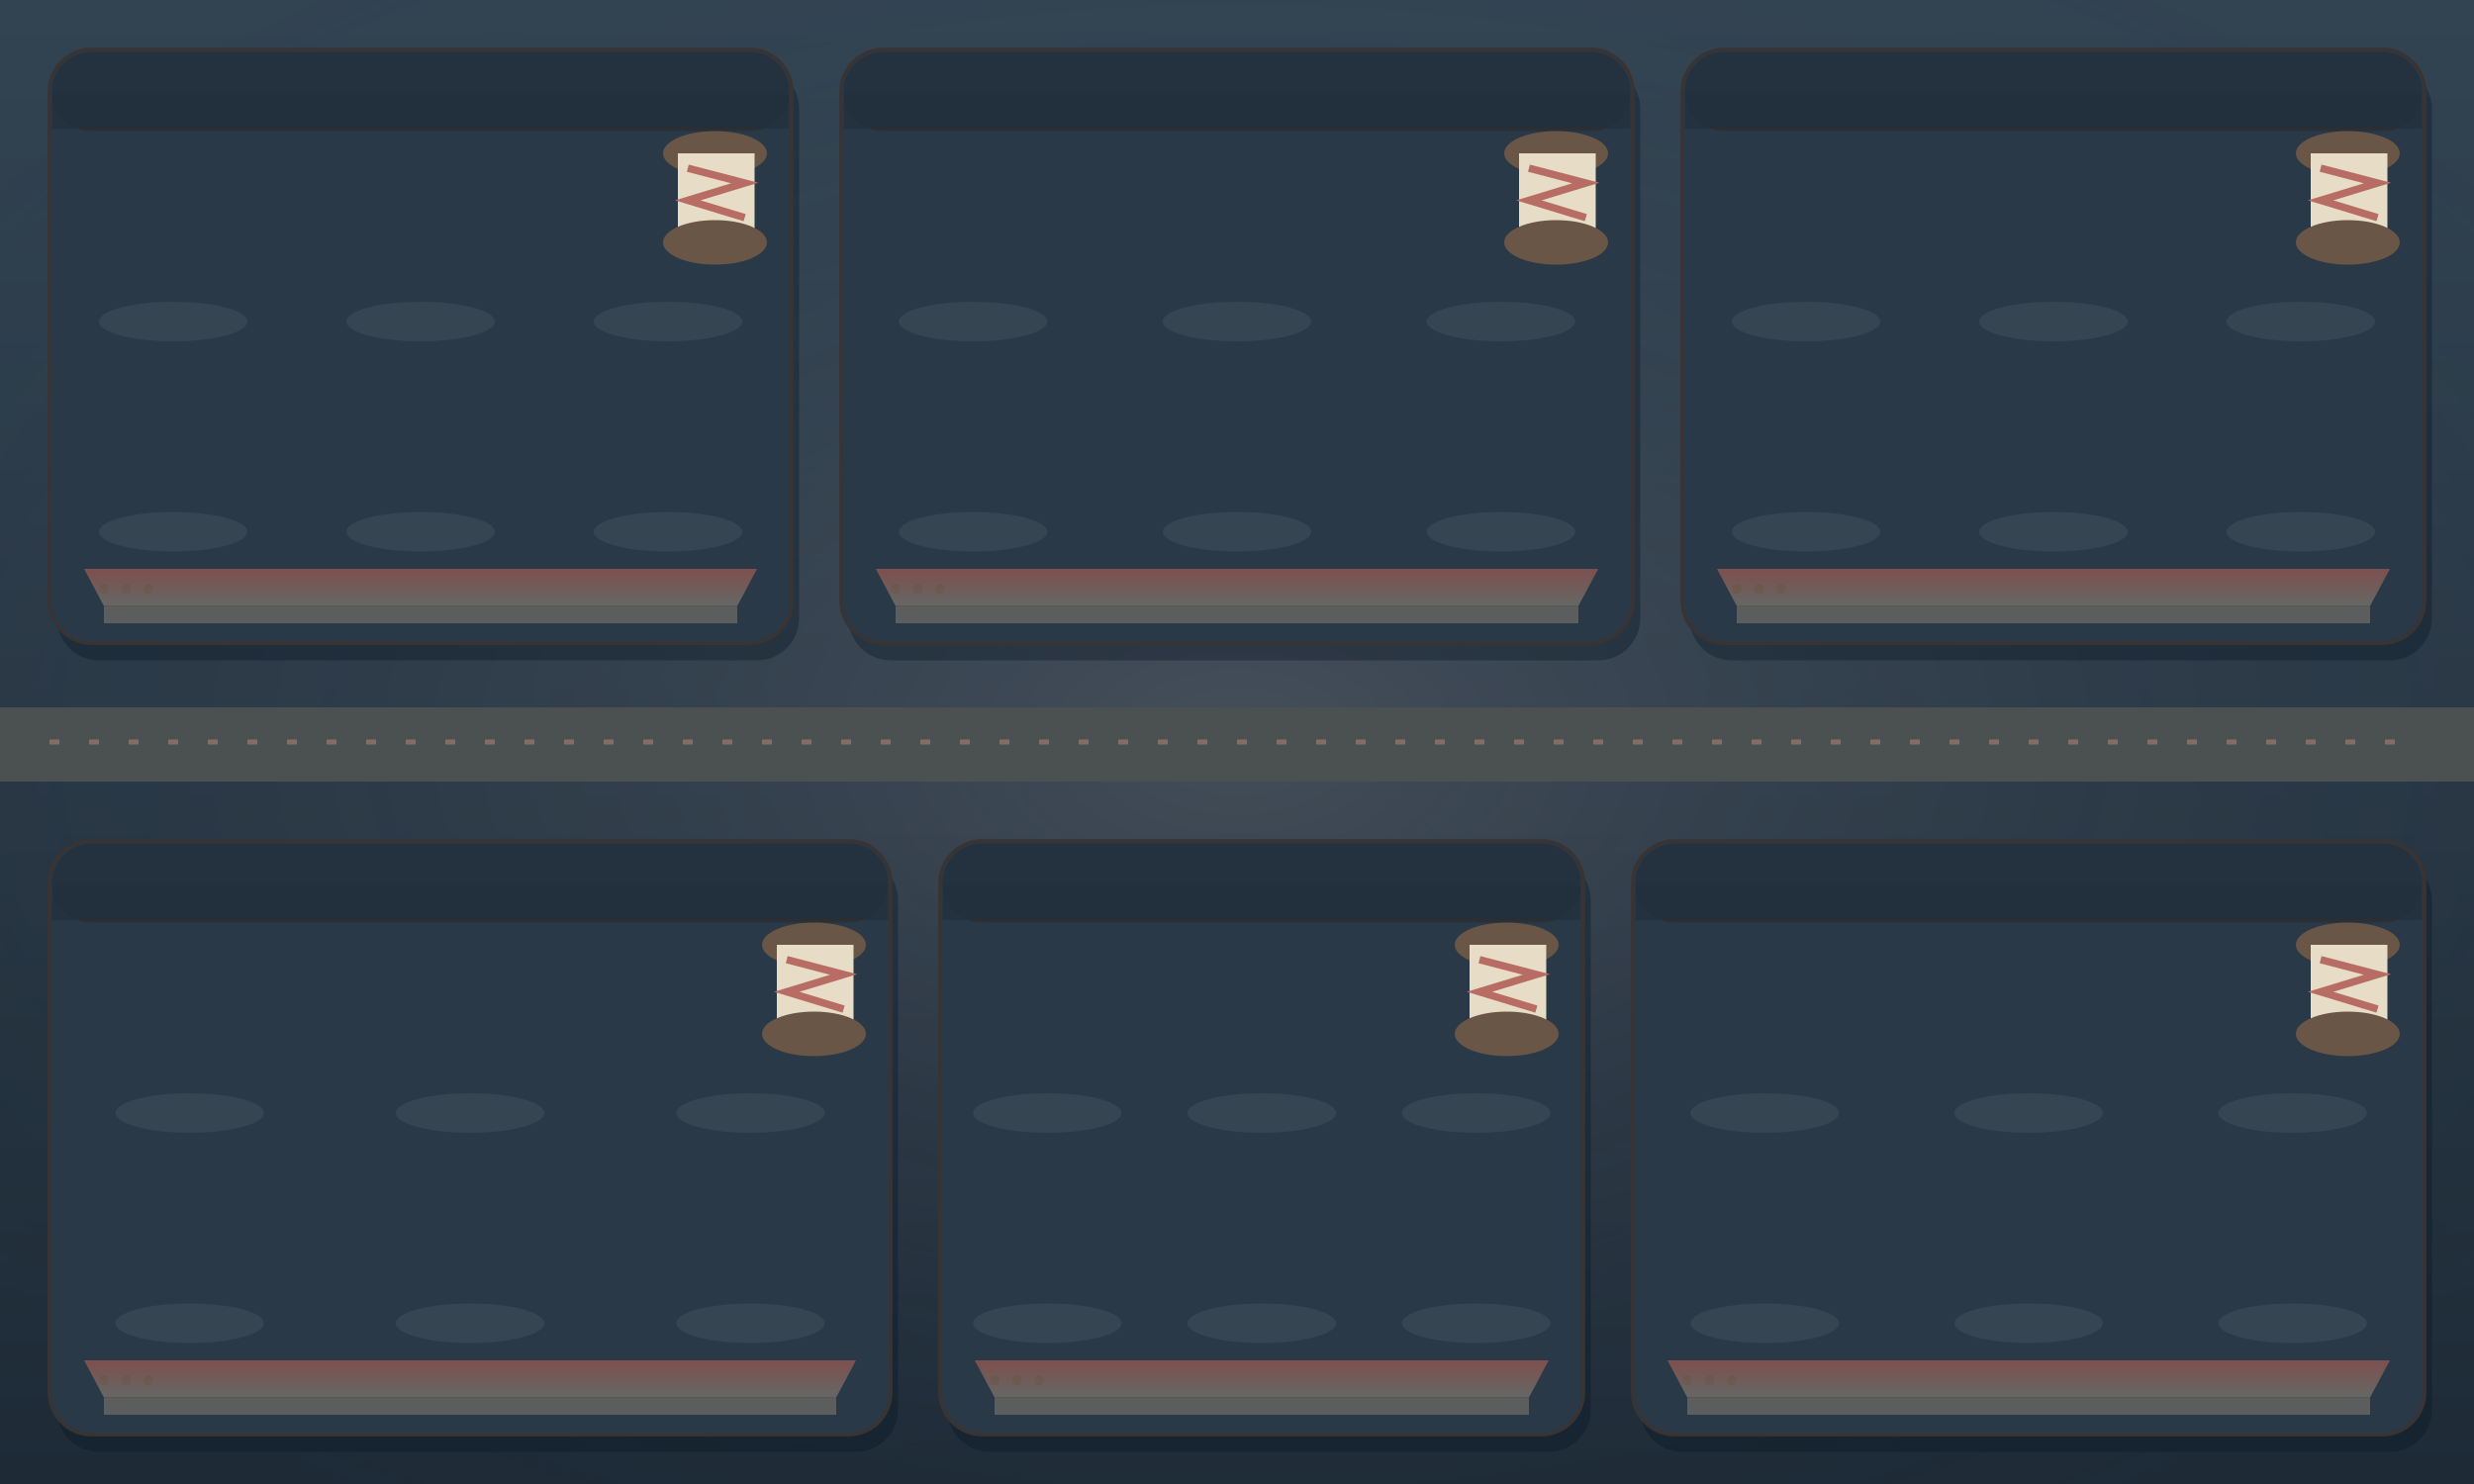
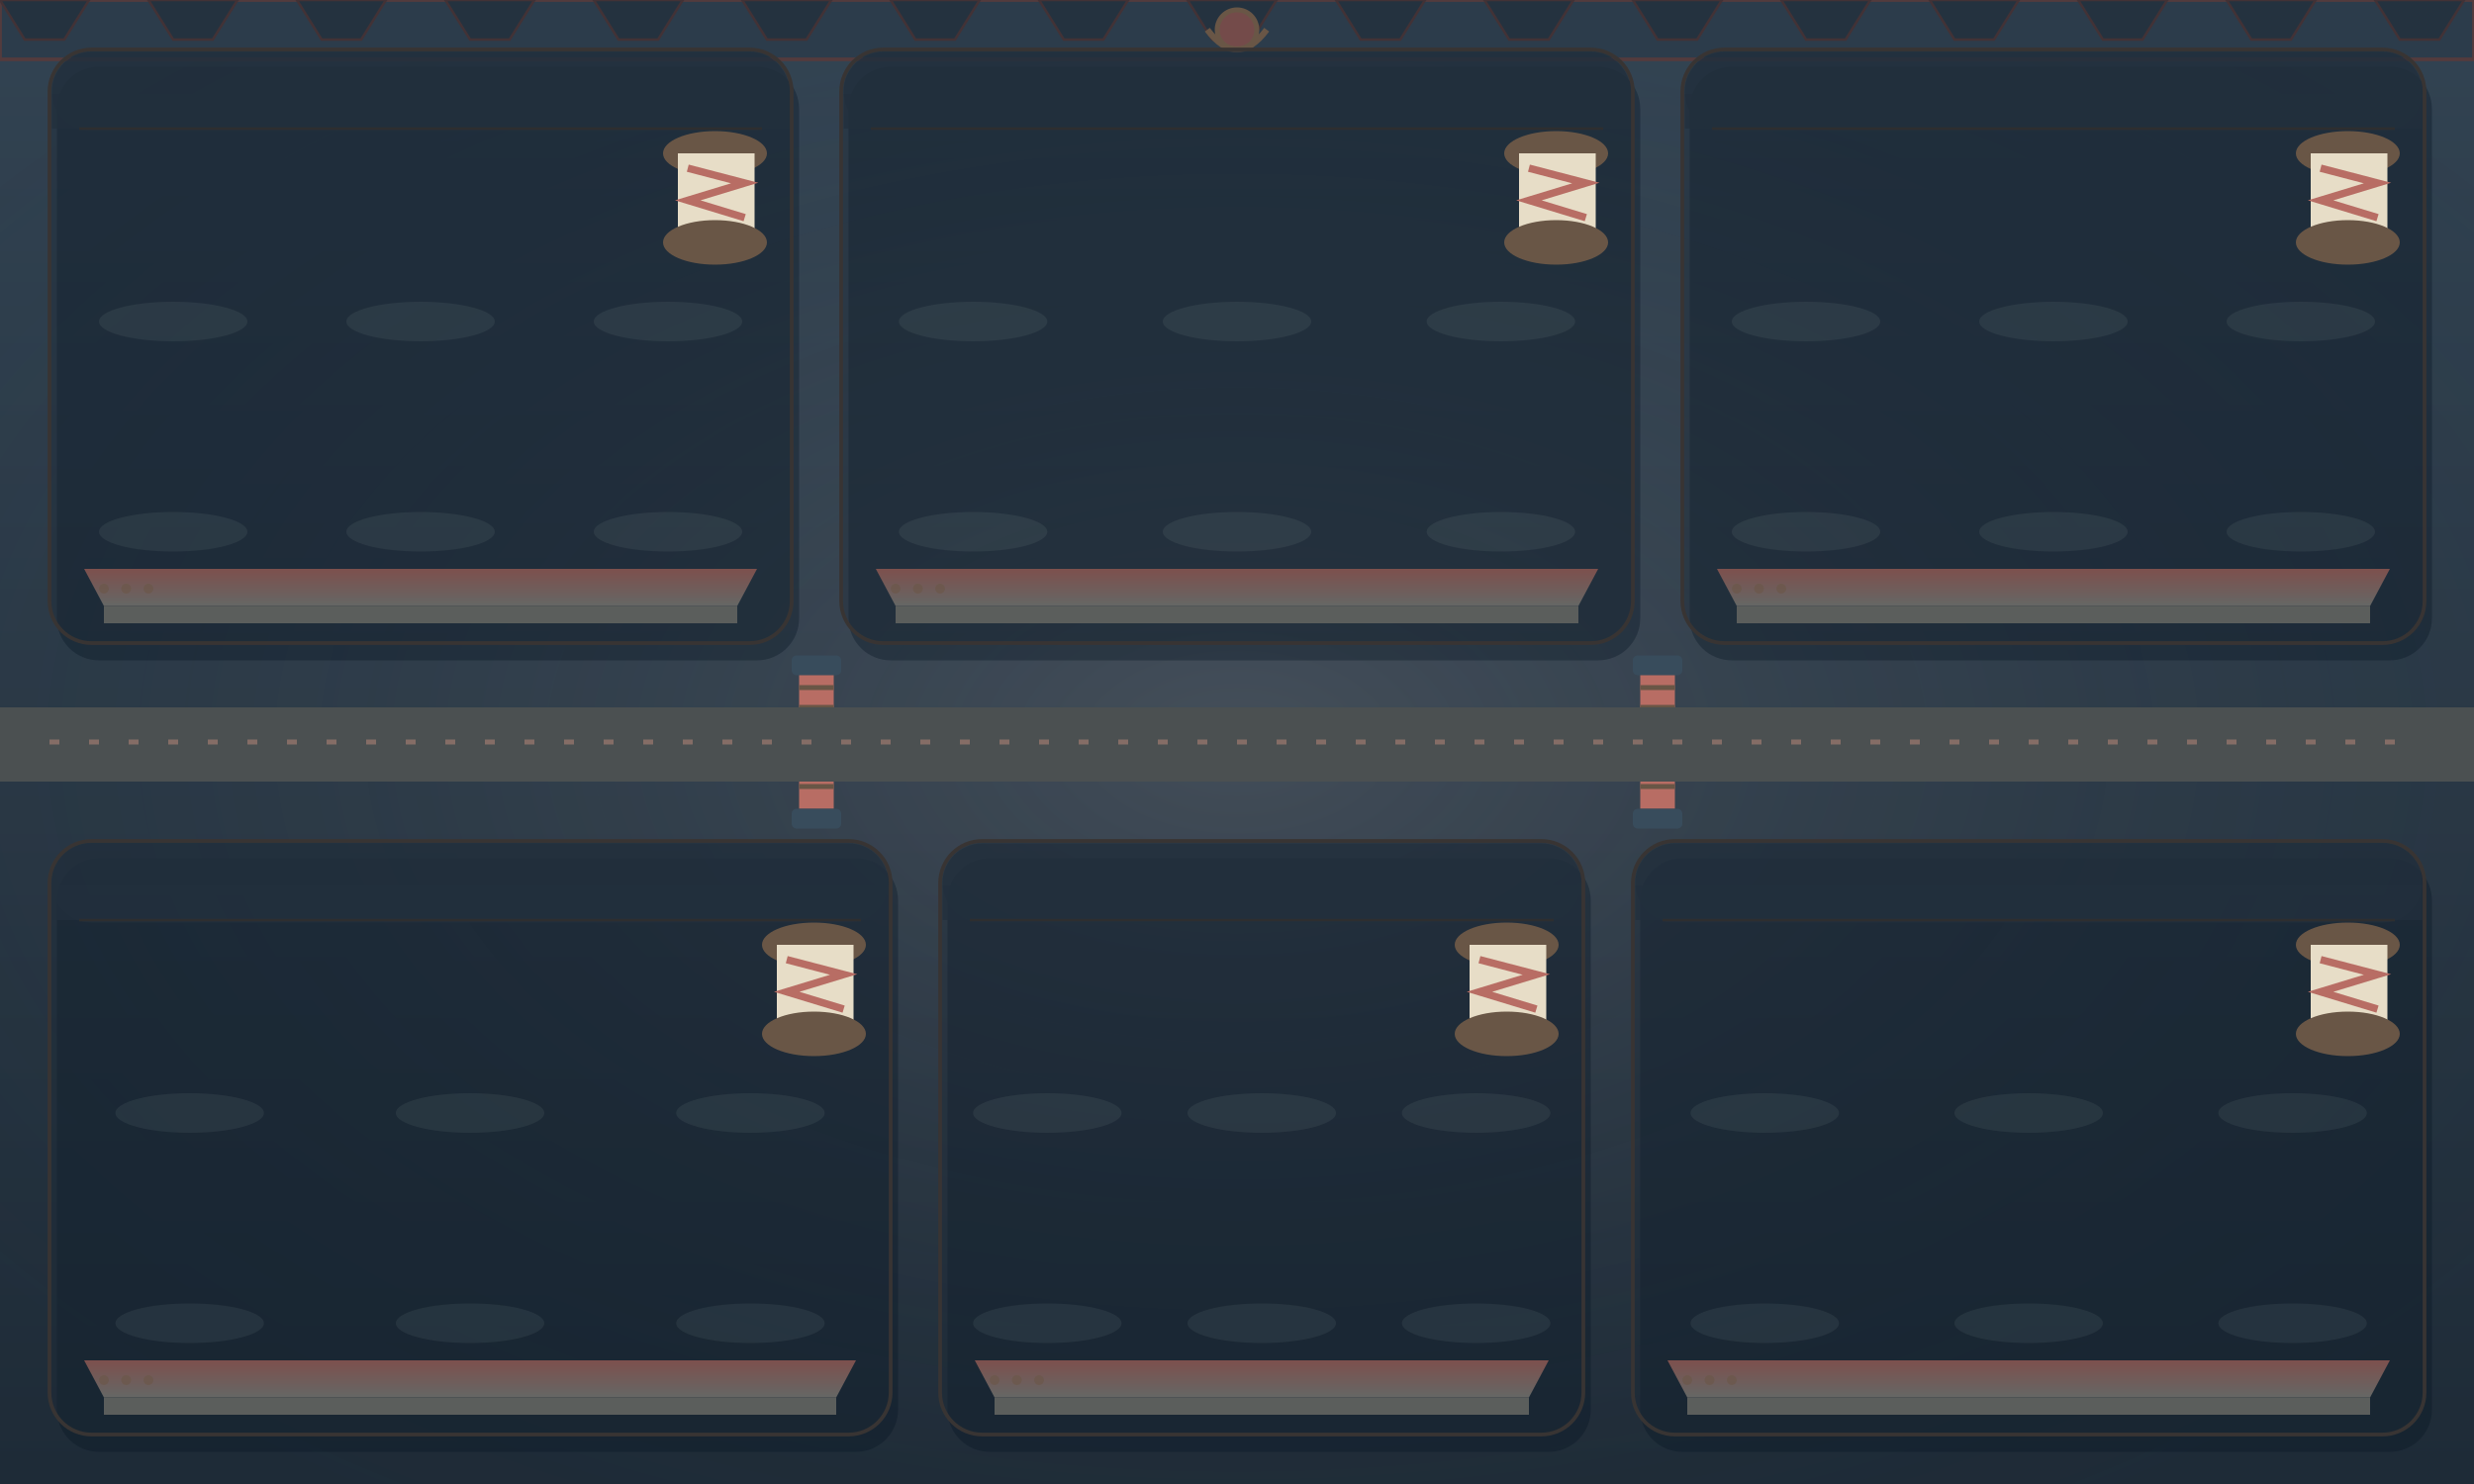
<svg xmlns="http://www.w3.org/2000/svg" width="1000" height="600" viewBox="0 0 1000 600">
  <defs>
    <linearGradient id="sky" x1="0" y1="0" x2="0" y2="1">
      <stop offset="0" stop-color="#324352" />
      <stop offset="1" stop-color="#1e2b37" />
    </linearGradient>
    <linearGradient id="desk" x1="0" y1="0" x2="0" y2="1">
      <stop offset="0" stop-color="#7d504d" />
      <stop offset="1" stop-color="#656765" />
    </linearGradient>
    <radialGradient id="ambient" cx="50%" cy="50%" r="65%">
      <stop offset="0" stop-color="#eddad8" stop-opacity=".14" />
      <stop offset="100%" stop-color="#1e2b37" stop-opacity="0" />
    </radialGradient>
  </defs>
  <rect width="1000" height="600" fill="url(#sky)" />
  <rect width="1000" height="600" fill="url(#ambient)" />
+   <rect x="0" y="0" width="1000" height="24" fill="#2c3c4b" stroke="#533b3d" stroke-width="1.5" />
+   <path d="M0 0l10 16h16l10-16z" fill="#24323f" stroke="#423236" stroke-width="1" />
+   <path d="M60 0l10 16h16l10-16z" fill="#24323f" stroke="#423236" stroke-width="1" />
+   <path d="M120 0l10 16h16l10-16z" fill="#24323f" stroke="#423236" stroke-width="1" />
+   <path d="M180 0l10 16h16l10-16z" fill="#24323f" stroke="#423236" stroke-width="1" />
+   <path d="M240 0l10 16h16l10-16z" fill="#24323f" stroke="#423236" stroke-width="1" />
+   <path d="M300 0l10 16h16l10-16z" fill="#24323f" stroke="#423236" stroke-width="1" />
+   <path d="M360 0l10 16h16l10-16z" fill="#24323f" stroke="#423236" stroke-width="1" />
+   <path d="M420 0l10 16h16l10-16z" fill="#24323f" stroke="#423236" stroke-width="1" />
+   <path d="M480 0l10 16h16l10-16z" fill="#24323f" stroke="#423236" stroke-width="1" />
+   <path d="M540 0l10 16h16l10-16z" fill="#24323f" stroke="#423236" stroke-width="1" />
+   <path d="M600 0l10 16h16l10-16z" fill="#24323f" stroke="#423236" stroke-width="1" />
+   <path d="M660 0l10 16h16l10-16z" fill="#24323f" stroke="#423236" stroke-width="1" />
+   <path d="M720 0l10 16h16l10-16z" fill="#24323f" stroke="#423236" stroke-width="1" />
+   <path d="M780 0l10 16h16l10-16z" fill="#24323f" stroke="#423236" stroke-width="1" />
+   <path d="M840 0l10 16h16l10-16z" fill="#24323f" stroke="#423236" stroke-width="1" />
+   <path d="M900 0l10 16h16l10-16z" fill="#24323f" stroke="#423236" stroke-width="1" />
+   <path d="M960 0l10 16h16l10-16z" fill="#24323f" stroke="#423236" stroke-width="1" />
+   <circle cx="500" cy="12" r="8" fill="#744b4a" stroke="#695646" stroke-width="2" />
+   <path d="M488 12q12 16 24 0" fill="none" stroke="#695646" stroke-width="2.5" />
+   <rect x="320" y="265" width="20" height="8" rx="2" fill="#384c5c" />
+   <rect x="323" y="273" width="14" height="54" fill="#B86D64" />
+   <rect x="320" y="327" width="20" height="8" rx="2" fill="#384c5c" />
+   <line x1="323" y1="278" x2="337" y2="278" stroke="#695646" stroke-width="2" />
+   <line x1="323" y1="286" x2="337" y2="286" stroke="#695646" stroke-width="2" />
+   <line x1="323" y1="294" x2="337" y2="294" stroke="#695646" stroke-width="2" />
+   <line x1="323" y1="302" x2="337" y2="302" stroke="#695646" stroke-width="2" />
+   <line x1="323" y1="310" x2="337" y2="310" stroke="#695646" stroke-width="2" />
+   <line x1="323" y1="318" x2="337" y2="318" stroke="#695646" stroke-width="2" />
+   <rect x="660" y="265" width="20" height="8" rx="2" fill="#384c5c" />
+   <rect x="663" y="273" width="14" height="54" fill="#B86D64" />
+   <rect x="660" y="327" width="20" height="8" rx="2" fill="#384c5c" />
+   <line x1="663" y1="278" x2="677" y2="278" stroke="#695646" stroke-width="2" />
+   <line x1="663" y1="286" x2="677" y2="286" stroke="#695646" stroke-width="2" />
+   <line x1="663" y1="294" x2="677" y2="294" stroke="#695646" stroke-width="2" />
+   <line x1="663" y1="302" x2="677" y2="302" stroke="#695646" stroke-width="2" />
+   <line x1="663" y1="310" x2="677" y2="310" stroke="#695646" stroke-width="2" />
+   <line x1="663" y1="318" x2="677" y2="318" stroke="#695646" stroke-width="2" />
  <path d="M0 286h1000v30H0z" fill="#4b5051" />
  <path d="M20 300h960" stroke="#cd9180" stroke-width="2" stroke-dasharray="4 12" opacity=".45" />
  <rect x="23" y="27" width="300" height="240" rx="17" fill="#071422" opacity=".35" />
-   <rect x="20" y="20" width="300" height="240" rx="17" fill="#2a3947" stroke="#383433" stroke-width="1.5" />
+   <rect x="20" y="20" width="300" height="240" rx="17" fill="#1c2935" fill-opacity=".4" stroke="#383433" stroke-width="1.5" />
  <rect x="21" y="21" width="298" height="32" rx="16" fill="#212f3c" opacity=".75" />
  <rect x="21" y="38" width="298" height="14" fill="#212f3c" opacity=".75" />
  <line x1="32" y1="52" x2="308" y2="52" stroke="#2e2e2f" stroke-width="1" />
  <path d="M34 230h272l-8 15H42z" fill="url(#desk)" />
  <path d="M42 245v7h256v-7" fill="#5b5e5c" />
  <ellipse cx="70.0" cy="130" rx="30" ry="8" fill="#d9ecdb" opacity=".07" />
  <ellipse cx="70.0" cy="215" rx="30" ry="8" fill="#d9ecdb" opacity=".07" />
  <ellipse cx="170.0" cy="130" rx="30" ry="8" fill="#d9ecdb" opacity=".07" />
  <ellipse cx="170.0" cy="215" rx="30" ry="8" fill="#d9ecdb" opacity=".07" />
  <ellipse cx="270.0" cy="130" rx="30" ry="8" fill="#d9ecdb" opacity=".07" />
  <ellipse cx="270.0" cy="215" rx="30" ry="8" fill="#d9ecdb" opacity=".07" />
  <ellipse cx="289" cy="62" rx="21" ry="9" fill="#695646" />
  <path d="M274 62v36h31V62" fill="#E7DDC7" />
  <ellipse cx="289" cy="98" rx="21" ry="9" fill="#695646" />
  <path d="M278 68l23 6-23 7 23 7" fill="none" stroke="#B86D64" stroke-width="3" />
  <circle cx="42" cy="238" r="2" fill="#695646" opacity=".55" />
  <circle cx="51" cy="238" r="2" fill="#695646" opacity=".55" />
  <circle cx="60" cy="238" r="2" fill="#695646" opacity=".55" />
  <rect x="343" y="27" width="320" height="240" rx="17" fill="#071422" opacity=".35" />
-   <rect x="340" y="20" width="320" height="240" rx="17" fill="#2a3947" stroke="#383433" stroke-width="1.5" />
+   <rect x="340" y="20" width="320" height="240" rx="17" fill="#1c2935" fill-opacity=".4" stroke="#383433" stroke-width="1.5" />
  <rect x="341" y="21" width="318" height="32" rx="16" fill="#212f3c" opacity=".75" />
  <rect x="341" y="38" width="318" height="14" fill="#212f3c" opacity=".75" />
  <line x1="352" y1="52" x2="648" y2="52" stroke="#2e2e2f" stroke-width="1" />
  <path d="M354 230h292l-8 15H362z" fill="url(#desk)" />
  <path d="M362 245v7h276v-7" fill="#5b5e5c" />
  <ellipse cx="393.333" cy="130" rx="30" ry="8" fill="#d9ecdb" opacity=".07" />
  <ellipse cx="393.333" cy="215" rx="30" ry="8" fill="#d9ecdb" opacity=".07" />
  <ellipse cx="500.0" cy="130" rx="30" ry="8" fill="#d9ecdb" opacity=".07" />
  <ellipse cx="500.0" cy="215" rx="30" ry="8" fill="#d9ecdb" opacity=".07" />
  <ellipse cx="606.667" cy="130" rx="30" ry="8" fill="#d9ecdb" opacity=".07" />
  <ellipse cx="606.667" cy="215" rx="30" ry="8" fill="#d9ecdb" opacity=".07" />
  <ellipse cx="629" cy="62" rx="21" ry="9" fill="#695646" />
  <path d="M614 62v36h31V62" fill="#E7DDC7" />
  <ellipse cx="629" cy="98" rx="21" ry="9" fill="#695646" />
  <path d="M618 68l23 6-23 7 23 7" fill="none" stroke="#B86D64" stroke-width="3" />
  <circle cx="362" cy="238" r="2" fill="#695646" opacity=".55" />
  <circle cx="371" cy="238" r="2" fill="#695646" opacity=".55" />
  <circle cx="380" cy="238" r="2" fill="#695646" opacity=".55" />
  <rect x="683" y="27" width="300" height="240" rx="17" fill="#071422" opacity=".35" />
-   <rect x="680" y="20" width="300" height="240" rx="17" fill="#2a3947" stroke="#383433" stroke-width="1.5" />
+   <rect x="680" y="20" width="300" height="240" rx="17" fill="#1c2935" fill-opacity=".4" stroke="#383433" stroke-width="1.5" />
  <rect x="681" y="21" width="298" height="32" rx="16" fill="#212f3c" opacity=".75" />
  <rect x="681" y="38" width="298" height="14" fill="#212f3c" opacity=".75" />
  <line x1="692" y1="52" x2="968" y2="52" stroke="#2e2e2f" stroke-width="1" />
  <path d="M694 230h272l-8 15H702z" fill="url(#desk)" />
  <path d="M702 245v7h256v-7" fill="#5b5e5c" />
  <ellipse cx="730.0" cy="130" rx="30" ry="8" fill="#d9ecdb" opacity=".07" />
  <ellipse cx="730.0" cy="215" rx="30" ry="8" fill="#d9ecdb" opacity=".07" />
  <ellipse cx="830.0" cy="130" rx="30" ry="8" fill="#d9ecdb" opacity=".07" />
  <ellipse cx="830.0" cy="215" rx="30" ry="8" fill="#d9ecdb" opacity=".07" />
  <ellipse cx="930.0" cy="130" rx="30" ry="8" fill="#d9ecdb" opacity=".07" />
  <ellipse cx="930.0" cy="215" rx="30" ry="8" fill="#d9ecdb" opacity=".07" />
  <ellipse cx="949" cy="62" rx="21" ry="9" fill="#695646" />
  <path d="M934 62v36h31V62" fill="#E7DDC7" />
  <ellipse cx="949" cy="98" rx="21" ry="9" fill="#695646" />
  <path d="M938 68l23 6-23 7 23 7" fill="none" stroke="#B86D64" stroke-width="3" />
  <circle cx="702" cy="238" r="2" fill="#695646" opacity=".55" />
  <circle cx="711" cy="238" r="2" fill="#695646" opacity=".55" />
  <circle cx="720" cy="238" r="2" fill="#695646" opacity=".55" />
  <rect x="23" y="347" width="340" height="240" rx="17" fill="#071422" opacity=".35" />
-   <rect x="20" y="340" width="340" height="240" rx="17" fill="#2a3947" stroke="#383433" stroke-width="1.5" />
+   <rect x="20" y="340" width="340" height="240" rx="17" fill="#1c2935" fill-opacity=".4" stroke="#383433" stroke-width="1.5" />
  <rect x="21" y="341" width="338" height="32" rx="16" fill="#212f3c" opacity=".75" />
  <rect x="21" y="358" width="338" height="14" fill="#212f3c" opacity=".75" />
  <line x1="32" y1="372" x2="348" y2="372" stroke="#2e2e2f" stroke-width="1" />
  <path d="M34 550h312l-8 15H42z" fill="url(#desk)" />
  <path d="M42 565v7h296v-7" fill="#5b5e5c" />
  <ellipse cx="76.667" cy="450" rx="30" ry="8" fill="#d9ecdb" opacity=".07" />
  <ellipse cx="76.667" cy="535" rx="30" ry="8" fill="#d9ecdb" opacity=".07" />
  <ellipse cx="190.0" cy="450" rx="30" ry="8" fill="#d9ecdb" opacity=".07" />
  <ellipse cx="190.0" cy="535" rx="30" ry="8" fill="#d9ecdb" opacity=".07" />
  <ellipse cx="303.333" cy="450" rx="30" ry="8" fill="#d9ecdb" opacity=".07" />
  <ellipse cx="303.333" cy="535" rx="30" ry="8" fill="#d9ecdb" opacity=".07" />
  <ellipse cx="329" cy="382" rx="21" ry="9" fill="#695646" />
  <path d="M314 382v36h31V382" fill="#E7DDC7" />
  <ellipse cx="329" cy="418" rx="21" ry="9" fill="#695646" />
  <path d="M318 388l23 6-23 7 23 7" fill="none" stroke="#B86D64" stroke-width="3" />
  <circle cx="42" cy="558" r="2" fill="#695646" opacity=".55" />
  <circle cx="51" cy="558" r="2" fill="#695646" opacity=".55" />
  <circle cx="60" cy="558" r="2" fill="#695646" opacity=".55" />
  <rect x="383" y="347" width="260" height="240" rx="17" fill="#071422" opacity=".35" />
-   <rect x="380" y="340" width="260" height="240" rx="17" fill="#2a3947" stroke="#383433" stroke-width="1.5" />
+   <rect x="380" y="340" width="260" height="240" rx="17" fill="#1c2935" fill-opacity=".4" stroke="#383433" stroke-width="1.5" />
  <rect x="381" y="341" width="258" height="32" rx="16" fill="#212f3c" opacity=".75" />
  <rect x="381" y="358" width="258" height="14" fill="#212f3c" opacity=".75" />
  <line x1="392" y1="372" x2="628" y2="372" stroke="#2e2e2f" stroke-width="1" />
  <path d="M394 550h232l-8 15H402z" fill="url(#desk)" />
  <path d="M402 565v7h216v-7" fill="#5b5e5c" />
  <ellipse cx="423.333" cy="450" rx="30" ry="8" fill="#d9ecdb" opacity=".07" />
  <ellipse cx="423.333" cy="535" rx="30" ry="8" fill="#d9ecdb" opacity=".07" />
  <ellipse cx="510.0" cy="450" rx="30" ry="8" fill="#d9ecdb" opacity=".07" />
  <ellipse cx="510.0" cy="535" rx="30" ry="8" fill="#d9ecdb" opacity=".07" />
  <ellipse cx="596.667" cy="450" rx="30" ry="8" fill="#d9ecdb" opacity=".07" />
  <ellipse cx="596.667" cy="535" rx="30" ry="8" fill="#d9ecdb" opacity=".07" />
  <ellipse cx="609" cy="382" rx="21" ry="9" fill="#695646" />
  <path d="M594 382v36h31V382" fill="#E7DDC7" />
  <ellipse cx="609" cy="418" rx="21" ry="9" fill="#695646" />
  <path d="M598 388l23 6-23 7 23 7" fill="none" stroke="#B86D64" stroke-width="3" />
  <circle cx="402" cy="558" r="2" fill="#695646" opacity=".55" />
  <circle cx="411" cy="558" r="2" fill="#695646" opacity=".55" />
  <circle cx="420" cy="558" r="2" fill="#695646" opacity=".55" />
  <rect x="663" y="347" width="320" height="240" rx="17" fill="#071422" opacity=".35" />
-   <rect x="660" y="340" width="320" height="240" rx="17" fill="#2a3947" stroke="#383433" stroke-width="1.5" />
+   <rect x="660" y="340" width="320" height="240" rx="17" fill="#1c2935" fill-opacity=".4" stroke="#383433" stroke-width="1.5" />
  <rect x="661" y="341" width="318" height="32" rx="16" fill="#212f3c" opacity=".75" />
  <rect x="661" y="358" width="318" height="14" fill="#212f3c" opacity=".75" />
  <line x1="672" y1="372" x2="968" y2="372" stroke="#2e2e2f" stroke-width="1" />
  <path d="M674 550h292l-8 15H682z" fill="url(#desk)" />
  <path d="M682 565v7h276v-7" fill="#5b5e5c" />
  <ellipse cx="713.333" cy="450" rx="30" ry="8" fill="#d9ecdb" opacity=".07" />
  <ellipse cx="713.333" cy="535" rx="30" ry="8" fill="#d9ecdb" opacity=".07" />
  <ellipse cx="820.0" cy="450" rx="30" ry="8" fill="#d9ecdb" opacity=".07" />
  <ellipse cx="820.0" cy="535" rx="30" ry="8" fill="#d9ecdb" opacity=".07" />
  <ellipse cx="926.667" cy="450" rx="30" ry="8" fill="#d9ecdb" opacity=".07" />
  <ellipse cx="926.667" cy="535" rx="30" ry="8" fill="#d9ecdb" opacity=".07" />
  <ellipse cx="949" cy="382" rx="21" ry="9" fill="#695646" />
  <path d="M934 382v36h31V382" fill="#E7DDC7" />
  <ellipse cx="949" cy="418" rx="21" ry="9" fill="#695646" />
  <path d="M938 388l23 6-23 7 23 7" fill="none" stroke="#B86D64" stroke-width="3" />
  <circle cx="682" cy="558" r="2" fill="#695646" opacity=".55" />
  <circle cx="691" cy="558" r="2" fill="#695646" opacity=".55" />
  <circle cx="700" cy="558" r="2" fill="#695646" opacity=".55" />
</svg>
